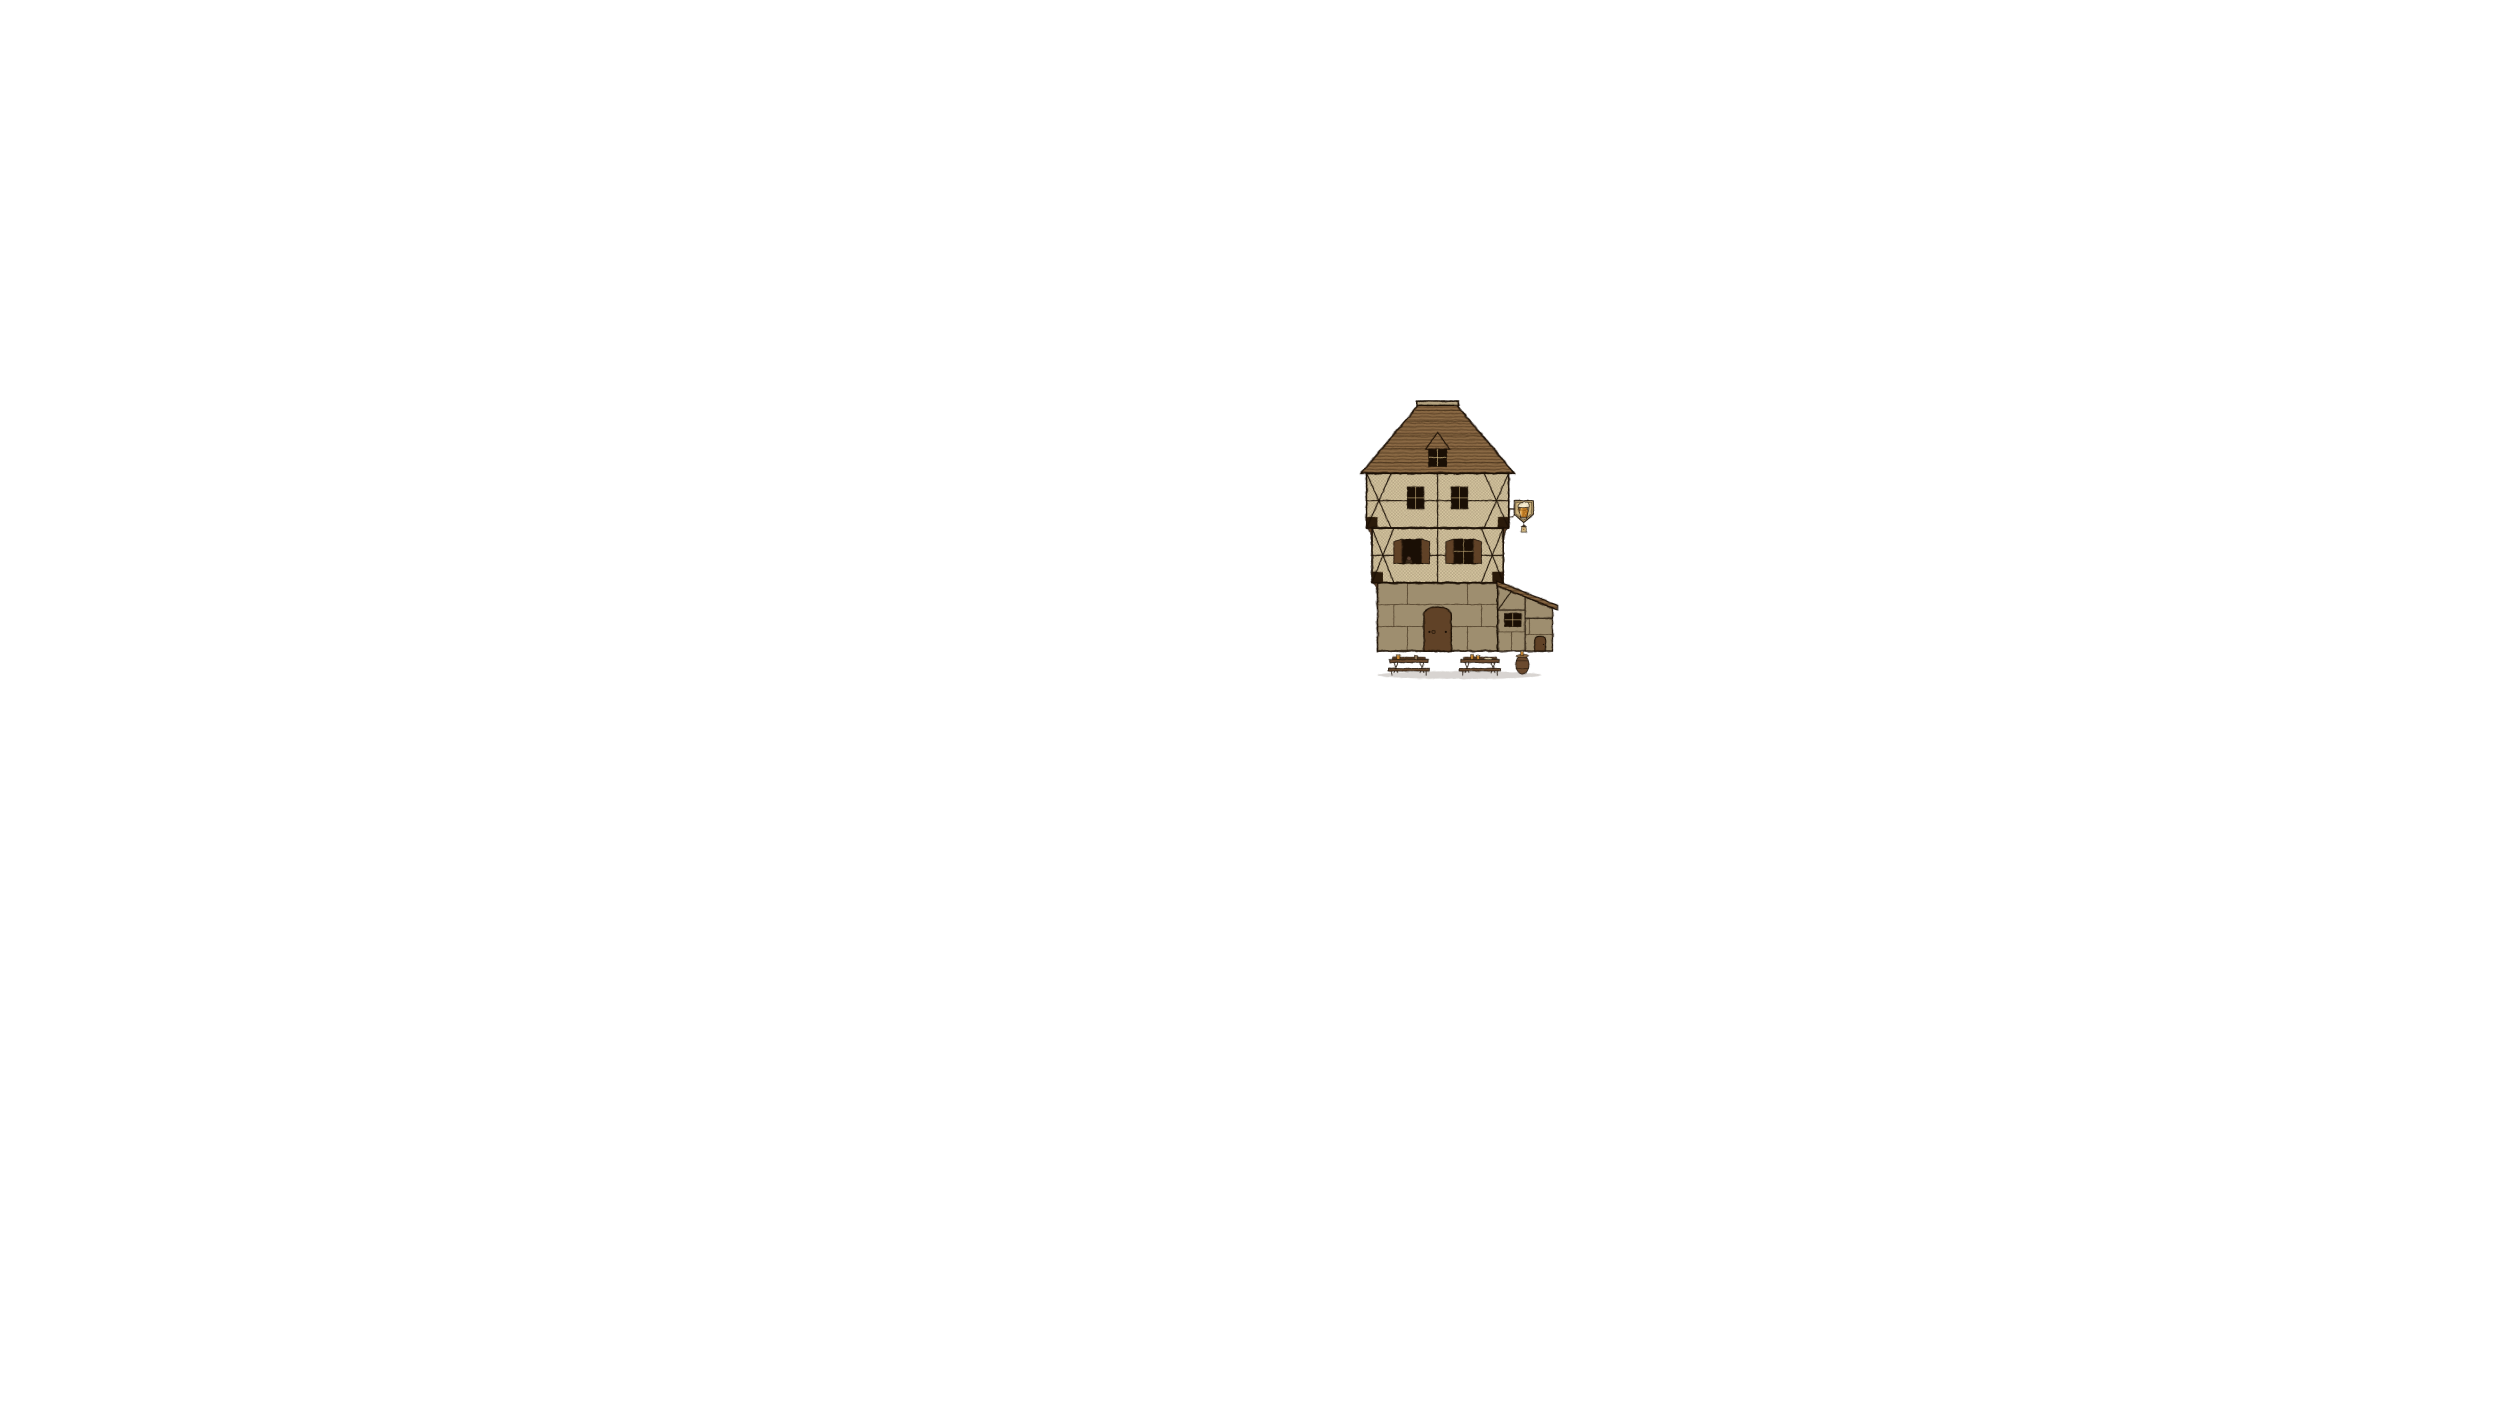
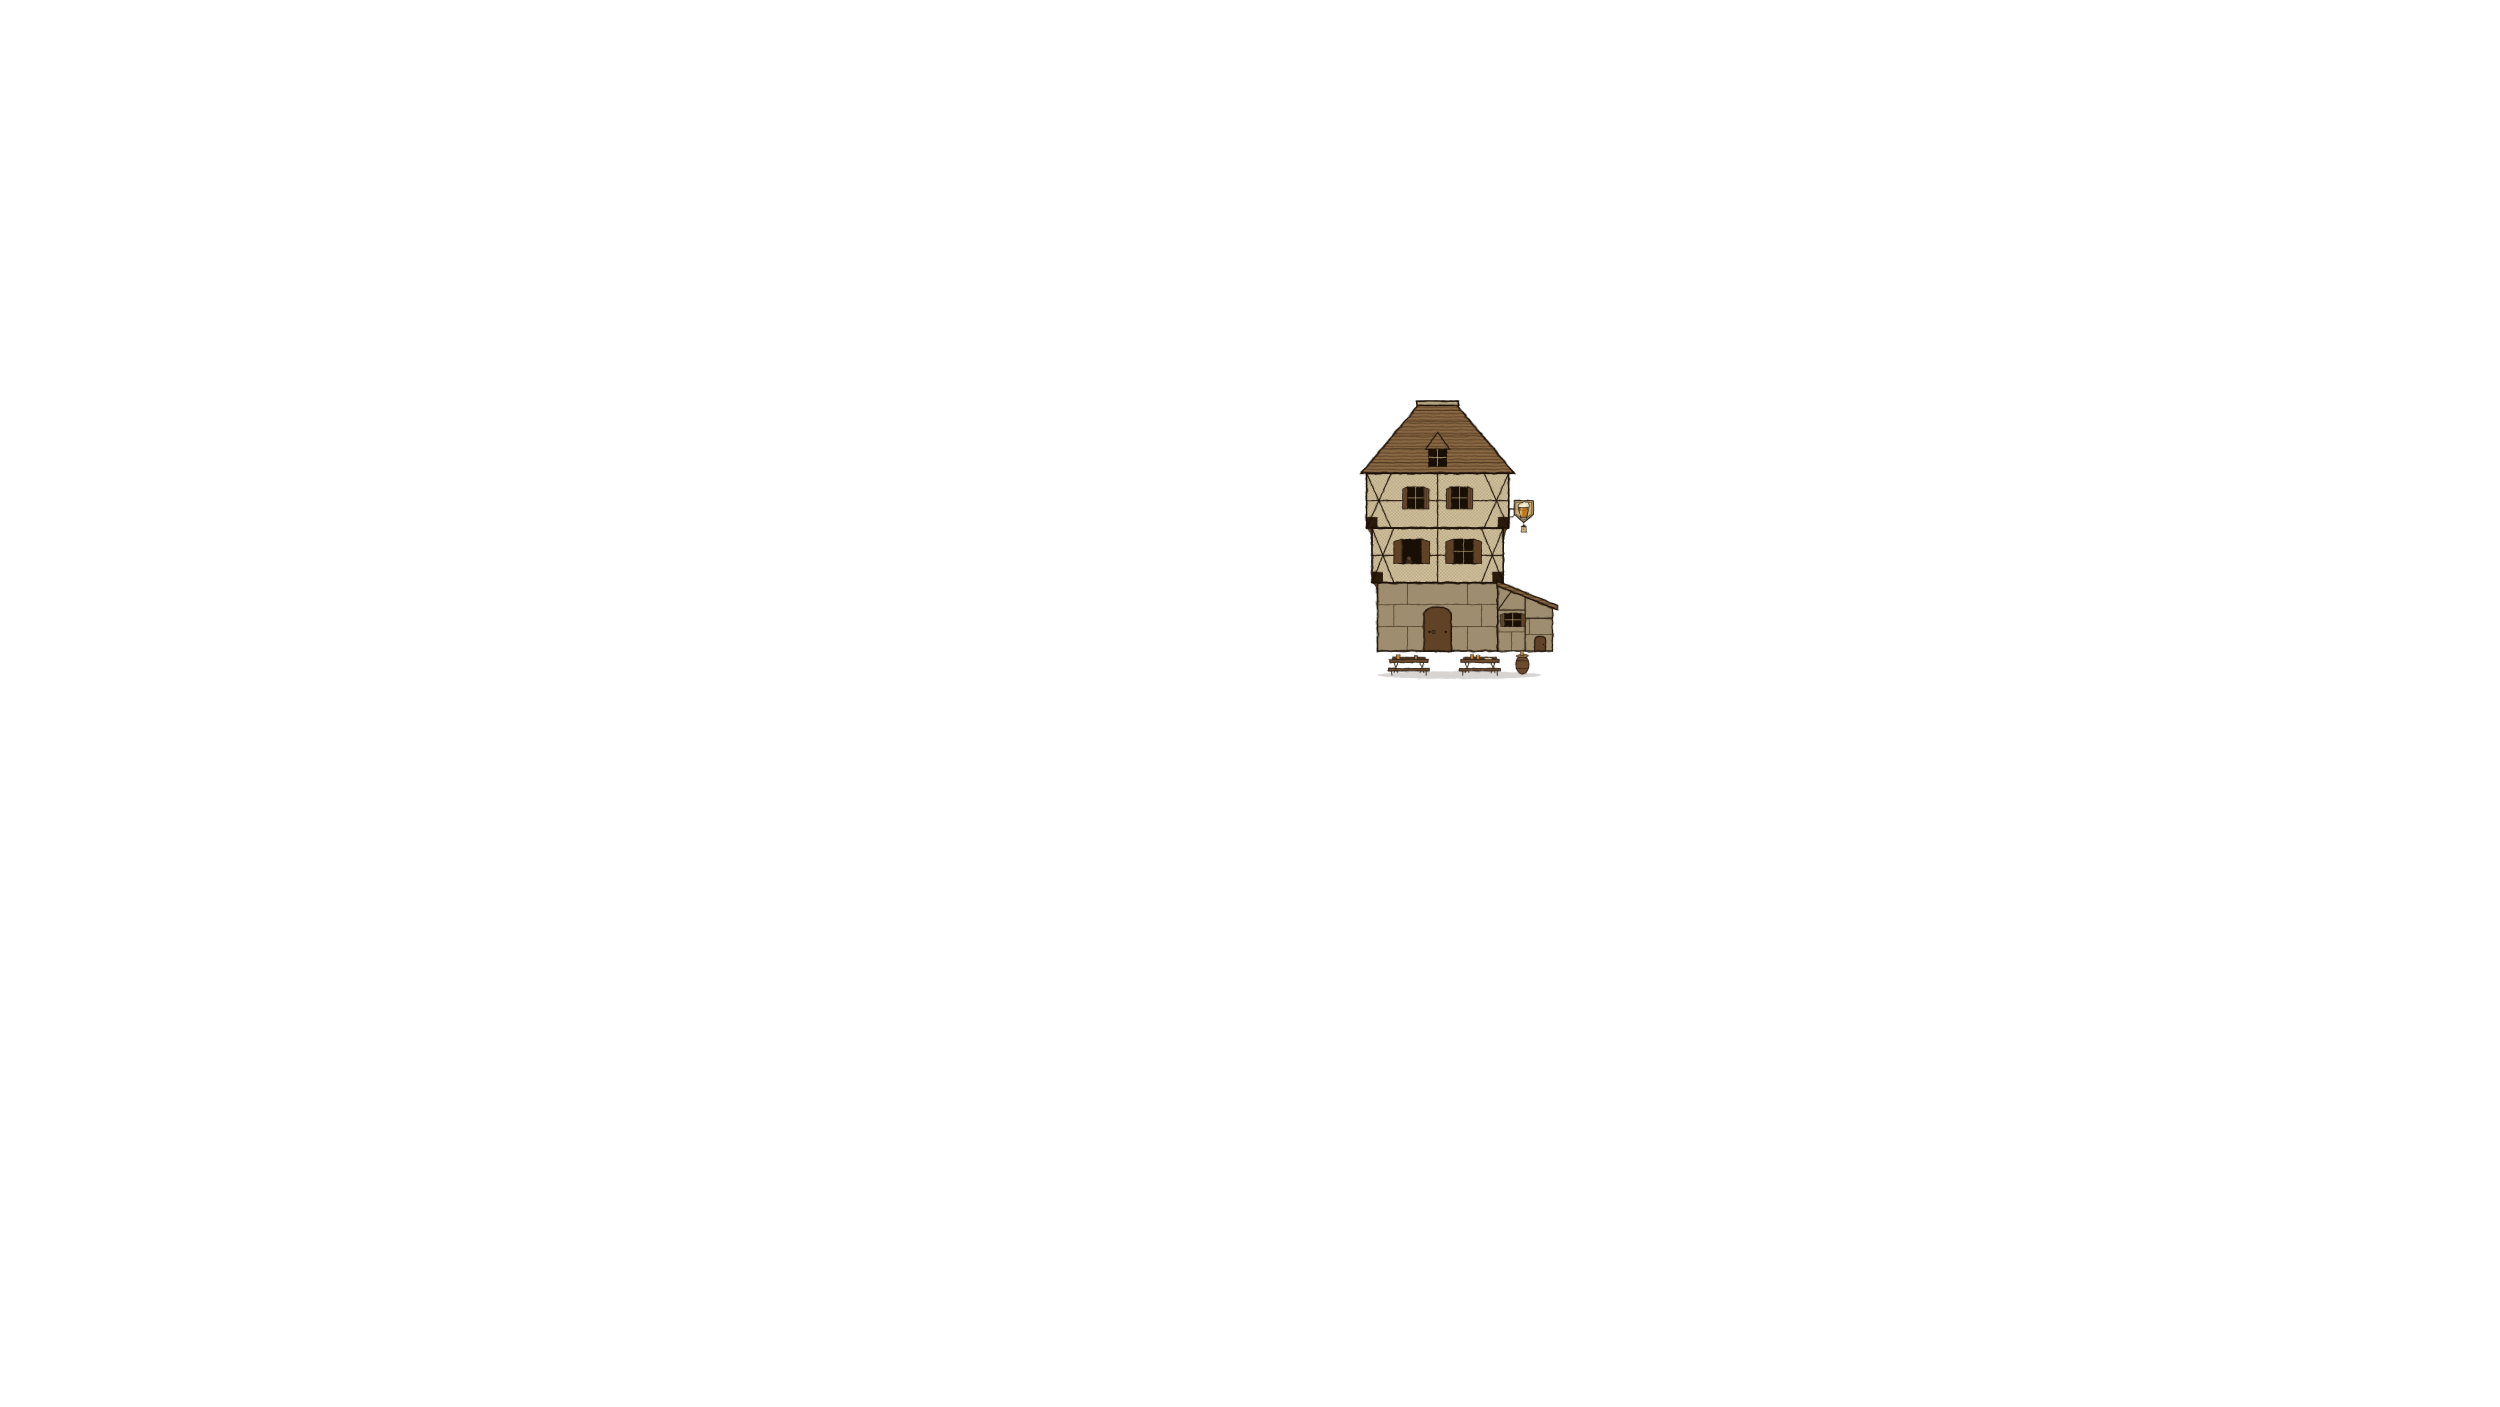
<svg xmlns="http://www.w3.org/2000/svg" viewBox="0 0 3840 2160" width="3840" height="2160">
  <defs>
    <pattern id="hatchStone" patternUnits="userSpaceOnUse" width="7" height="7">
      <rect x="0" y="0" width="7" height="7" fill="#b5a481" />
      <line x1="3.5" y1="0" x2="3.5" y2="7" stroke="#3a2a1a" stroke-width="1.6" opacity="0.8" />
    </pattern>
    <pattern id="hatchTimber" patternUnits="userSpaceOnUse" width="12" height="12">
      <rect x="0" y="0" width="12" height="12" fill="#d9c9a3" />
      <line x1="0" y1="0" x2="12" y2="12" stroke="#3a2a1a" stroke-width="1" opacity="0.5" />
      <line x1="12" y1="0" x2="0" y2="12" stroke="#3a2a1a" stroke-width="1" opacity="0.5" />
    </pattern>
    <pattern id="hatchRoof" patternUnits="userSpaceOnUse" width="10" height="12">
      <rect x="0" y="0" width="10" height="12" fill="#8c6b45" />
      <line x1="0" y1="6" x2="10" y2="6" stroke="#2a1a0a" stroke-width="2" opacity="0.8" />
      <line x1="0" y1="0" x2="10" y2="0" stroke="#2a1a0a" stroke-width="1.2" opacity="0.6" />
    </pattern>
    <pattern id="hatchWoodDoor" patternUnits="userSpaceOnUse" width="8" height="8">
      <rect x="0" y="0" width="8" height="8" fill="#6b4a2e" />
      <line x1="0" y1="4" x2="8" y2="4" stroke="#2a1a0a" stroke-width="1.5" opacity="0.7" />
      <line x1="4" y1="0" x2="4" y2="8" stroke="#2a1a0a" stroke-width="1" opacity="0.5" />
    </pattern>
    <filter id="sketchyHeavy" x="-15%" y="-15%" width="130%" height="130%">
      <feTurbulence type="fractalNoise" baseFrequency="0.03 0.04" numOctaves="4" seed="42" result="turb" />
      <feDisplacementMap in="SourceGraphic" in2="turb" scale="8" xChannelSelector="R" yChannelSelector="G" />
    </filter>
    <filter id="sketchyMedium" x="-10%" y="-10%" width="120%" height="120%">
      <feTurbulence type="fractalNoise" baseFrequency="0.05 0.07" numOctaves="3" seed="58" result="turb" />
      <feDisplacementMap in="SourceGraphic" in2="turb" scale="5" xChannelSelector="R" yChannelSelector="G" />
    </filter>
  </defs>
  <g id="maison-1-colombages" transform="translate(2006.6,265) scale(0.42)">
    <rect x="260" y="1500" width="440" height="250" fill="url(#hatchStone)" stroke="#1a0f05" stroke-width="6" filter="url(#sketchyHeavy)" />
    <rect x="240" y="1300" width="480" height="200" fill="url(#hatchTimber)" stroke="#1a0f05" stroke-width="5" filter="url(#sketchyHeavy)" />
    <rect x="220" y="1100" width="520" height="200" fill="url(#hatchTimber)" stroke="#1a0f05" stroke-width="5" filter="url(#sketchyHeavy)" />
    <polygon points="200,1100 410,850 550,850 760,1100" fill="url(#hatchRoof)" stroke="#1a0f05" stroke-width="6" filter="url(#sketchyHeavy)" />
    <rect x="404" y="836" width="152" height="16" fill="#b5a481" stroke="#1a0f05" stroke-width="6" filter="url(#sketchyMedium)" />
    <path d="M 260,1500 L 240,1500 L 240,1460 L 280,1460 L 280,1500" fill="#2a1a0a" filter="url(#sketchyMedium)" />
    <path d="M 700,1500 L 720,1500 L 720,1460 L 680,1460 L 680,1500" fill="#2a1a0a" filter="url(#sketchyMedium)" />
    <path d="M 240,1300 L 220,1300 L 220,1260 L 260,1260 L 260,1300" fill="#2a1a0a" filter="url(#sketchyMedium)" />
    <path d="M 720,1300 L 740,1300 L 740,1260 L 700,1260 L 700,1300" fill="#2a1a0a" filter="url(#sketchyMedium)" />
    <g stroke="#2a1a0a" stroke-width="2" filter="url(#sketchyMedium)">
      <line x1="260" y1="1580" x2="700" y2="1580" />
      <line x1="260" y1="1660" x2="700" y2="1660" />
      <line x1="370" y1="1500" x2="370" y2="1580" />
      <line x1="590" y1="1500" x2="590" y2="1580" />
      <line x1="320" y1="1580" x2="320" y2="1660" />
      <line x1="640" y1="1580" x2="640" y2="1660" />
      <line x1="370" y1="1660" x2="370" y2="1750" />
      <line x1="590" y1="1660" x2="590" y2="1750" />
    </g>
    <g fill="#5a3d24" stroke="#1a0f05" stroke-width="2.5" stroke-linejoin="round" filter="url(#sketchyMedium)">
      <path d="M 260,1500 L 240,1500 A 20,45 0 0 1 260,1545 Z" />
      <path d="M 700,1500 L 720,1500 A 20,45 0 0 0 700,1545 Z" />
      <path d="M 240,1300 L 220,1300 A 20,65 0 0 1 240,1365 Z" />
      <path d="M 720,1300 L 740,1300 A 20,65 0 0 0 720,1365 Z" />
    </g>
    <g fill="none" stroke="#1a0f05" stroke-width="4" filter="url(#sketchyMedium)">
      <rect x="240" y="1300" width="480" height="200" />
      <line x1="240" y1="1300" x2="320" y2="1500" />
      <line x1="320" y1="1300" x2="240" y2="1500" />
      <line x1="640" y1="1300" x2="720" y2="1500" />
      <line x1="720" y1="1300" x2="640" y2="1500" />
      <line x1="480" y1="1300" x2="480" y2="1500" />
      <line x1="240" y1="1400" x2="720" y2="1400" />
    </g>
    <g fill="none" stroke="#1a0f05" stroke-width="4" filter="url(#sketchyMedium)">
      <rect x="220" y="1100" width="520" height="200" />
      <line x1="220" y1="1100" x2="310" y2="1300" />
      <line x1="310" y1="1100" x2="220" y2="1300" />
      <line x1="650" y1="1100" x2="740" y2="1300" />
      <line x1="740" y1="1100" x2="650" y2="1300" />
      <line x1="480" y1="1100" x2="480" y2="1300" />
      <line x1="220" y1="1200" x2="740" y2="1200" />
    </g>
    <g stroke="#2a1a0a" stroke-width="1.5" filter="url(#sketchyMedium)">
      <line x1="236" y1="1060" x2="724" y2="1060" />
      <line x1="278" y1="1010" x2="682" y2="1010" />
      <line x1="320" y1="960" x2="640" y2="960" />
      <line x1="362" y1="910" x2="598" y2="910" />
      <line x1="396" y1="870" x2="564" y2="870" />
    </g>
    <path d="M 430,1750 L 430,1620 Q 430,1590 480,1590 Q 530,1590 530,1620 L 530,1750 Z" fill="url(#hatchWoodDoor)" stroke="#1a0f05" stroke-width="5" filter="url(#sketchyHeavy)" />
    <circle cx="450" cy="1680" r="4" fill="#1a0f05" />
    <circle cx="510" cy="1680" r="4" fill="#1a0f05" />
    <circle cx="465" cy="1680" r="6" fill="none" stroke="#1a0f05" stroke-width="2.5" filter="url(#sketchyMedium)" />
    <g filter="url(#sketchyMedium)">
      <rect x="350" y="1340" width="70" height="90" fill="#1a0f05" />
      <path d="M 350,1340 L 320,1350 L 320,1430 L 350,1430 Z" fill="url(#hatchWoodDoor)" stroke="#1a0f05" stroke-width="3" />
      <path d="M 420,1340 L 450,1350 L 450,1430 L 420,1430 Z" fill="url(#hatchWoodDoor)" stroke="#1a0f05" stroke-width="3" />
      <line x1="340" y1="1430" x2="430" y2="1430" stroke="#1a0f05" stroke-width="4" />
      <path d="M 360,1430 L 365,1415 L 385,1415 L 390,1430 Z" fill="#3a2a1a" stroke="#1a0f05" stroke-width="2" />
      <circle cx="375" cy="1412" r="8" fill="#5a4030" stroke="#1a0f05" stroke-width="1.5" />
    </g>
    <g filter="url(#sketchyMedium)">
      <rect x="540" y="1340" width="70" height="90" fill="#1a0f05" />
      <path d="M 540,1340 L 510,1350 L 510,1430 L 540,1430 Z" fill="url(#hatchWoodDoor)" stroke="#1a0f05" stroke-width="3" />
      <path d="M 610,1340 L 640,1350 L 640,1430 L 610,1430 Z" fill="url(#hatchWoodDoor)" stroke="#1a0f05" stroke-width="3" />
      <line x1="530" y1="1430" x2="620" y2="1430" stroke="#1a0f05" stroke-width="4" />
      <line x1="575" y1="1340" x2="575" y2="1430" stroke="#d4ba82" stroke-width="2" />
      <line x1="540" y1="1385" x2="610" y2="1385" stroke="#d4ba82" stroke-width="2" />
    </g>
    <rect x="370" y="1150" width="60" height="80" fill="#1a0f05" stroke="#1a0f05" stroke-width="3" filter="url(#sketchyMedium)" />
    <line x1="400" y1="1150" x2="400" y2="1230" stroke="#d4ba82" stroke-width="2" />
    <line x1="370" y1="1190" x2="430" y2="1190" stroke="#d4ba82" stroke-width="2" />
    <rect x="530" y="1150" width="60" height="80" fill="#1a0f05" stroke="#1a0f05" stroke-width="3" filter="url(#sketchyMedium)" />
    <line x1="560" y1="1150" x2="560" y2="1230" stroke="#d4ba82" stroke-width="2" />
    <line x1="530" y1="1190" x2="590" y2="1190" stroke="#d4ba82" stroke-width="2" />
    <g filter="url(#sketchyMedium)">
+       <path d="M 370,1150 L 352,1158 L 352,1230 L 370,1230 Z" fill="#6b4a2e" stroke="#1a0f05" stroke-width="3" />
+       <path d="M 430,1150 L 448,1158 L 448,1230 L 430,1230 Z" fill="#6b4a2e" stroke="#1a0f05" stroke-width="3" />
+       <path d="M 361,1156 L 361,1228 M 439,1156 L 439,1228" stroke="#3a2a1a" stroke-width="1.8" />
+       <path d="M 530,1150 L 512,1158 L 512,1230 L 530,1230 Z" fill="#6b4a2e" stroke="#1a0f05" stroke-width="3" />
+       <path d="M 590,1150 L 608,1158 L 608,1230 L 590,1230 Z" fill="#6b4a2e" stroke="#1a0f05" stroke-width="3" />
+       <path d="M 521,1156 L 521,1228 M 599,1156 L 599,1228" stroke="#3a2a1a" stroke-width="1.8" />
+     </g>
+     <g filter="url(#sketchyMedium)">
      <polygon points="436,1012 480,950 524,1012" fill="url(#hatchRoof)" stroke="#1a0f05" stroke-width="4" />
      <rect x="448" y="1012" width="64" height="62" fill="#1a0f05" stroke="#1a0f05" stroke-width="4" />
      <line x1="480" y1="1012" x2="480" y2="1074" stroke="#d4ba82" stroke-width="2.5" />
      <line x1="448" y1="1042" x2="512" y2="1042" stroke="#d4ba82" stroke-width="2.5" />
    </g>
    <g id="extension-droite">
      <polygon points="700,1750 900,1750 900,1592 700,1510" fill="url(#hatchStone)" stroke="#1a0f05" stroke-width="5" filter="url(#sketchyHeavy)" />
      <g fill="none" stroke="#1a0f05" stroke-width="4" filter="url(#sketchyMedium)">
        <line x1="800" y1="1551" x2="800" y2="1750" />
        <line x1="700" y1="1600" x2="800" y2="1600" />
        <line x1="800" y1="1630" x2="900" y2="1630" />
        <line x1="700" y1="1600" x2="750" y2="1531" />
      </g>
      <g stroke="#2a1a0a" stroke-width="2" filter="url(#sketchyMedium)">
        <line x1="700" y1="1680" x2="800" y2="1680" />
        <line x1="750" y1="1680" x2="750" y2="1750" />
        <line x1="800" y1="1690" x2="900" y2="1690" />
        <line x1="815" y1="1630" x2="815" y2="1690" />
      </g>
      <rect x="725" y="1612" width="60" height="48" fill="#1a0f05" stroke="#1a0f05" stroke-width="3" filter="url(#sketchyMedium)" />
      <line x1="755" y1="1612" x2="755" y2="1660" stroke="#d4ba82" stroke-width="2" />
      <line x1="725" y1="1636" x2="785" y2="1636" stroke="#d4ba82" stroke-width="2" />
+       <g filter="url(#sketchyMedium)">
+         <path d="M 725,1612 L 710,1616.8 L 710,1660 L 725,1660 Z" fill="#6b4a2e" stroke="#1a0f05" stroke-width="2.5" />
+         <path d="M 785,1612 L 800,1616.8 L 800,1660 L 785,1660 Z" fill="#6b4a2e" stroke="#1a0f05" stroke-width="2.5" />
+         <path d="M 717.5,1616.4 L 717.5,1658 M 792.5,1616.4 L 792.5,1658" stroke="#3a2a1a" stroke-width="1.5" />
+       </g>
      <path d="M 835,1750 L 835,1712 Q 835,1696 855,1696 Q 875,1696 875,1712 L 875,1750 Z" fill="url(#hatchWoodDoor)" stroke="#1a0f05" stroke-width="4" filter="url(#sketchyMedium)" />
      <circle cx="867" cy="1726" r="2.5" fill="#1a0f05" />
      <polygon points="696,1494 920,1584 920,1600 696,1510" fill="url(#hatchRoof)" stroke="#1a0f05" stroke-width="5" filter="url(#sketchyHeavy)" />
    </g>
    <g id="enseigne-taverne-droite" filter="url(#sketchyMedium)" transform="translate(60,0)">
      <path d="M 680,1280 L 680,1230 L 760,1230" fill="none" stroke="#1a0f05" stroke-width="5" stroke-linecap="round" stroke-linejoin="round" />
      <path d="M 680,1260 Q 710,1260 710,1230" fill="none" stroke="#1a0f05" stroke-width="3" stroke-linecap="round" />
      <line x1="760" y1="1230" x2="765" y2="1225" stroke="#1a0f05" stroke-width="3" stroke-linecap="round" />
      <line x1="715" y1="1230" x2="720" y2="1200" stroke="#1a0f05" stroke-width="2.5" stroke-dasharray="4,2" />
      <line x1="755" y1="1230" x2="750" y2="1200" stroke="#1a0f05" stroke-width="2.5" stroke-dasharray="4,2" />
      <circle cx="720" cy="1200" r="3" fill="none" stroke="#1a0f05" stroke-width="2" />
      <circle cx="750" cy="1200" r="3" fill="none" stroke="#1a0f05" stroke-width="2" />
      <path d="M 700,1200 L 770,1200 L 770,1250 L 735,1280 L 700,1250 Z" fill="#d4ba82" stroke="#1a0f05" stroke-width="4" stroke-linejoin="round" />
      <path d="M 706,1206 L 764,1206 L 764,1248 L 735,1272 L 706,1248 Z" fill="none" stroke="#3a2a1a" stroke-width="2" stroke-linejoin="round" />
      <g stroke="#3a2a1a" stroke-width="1" fill="none">
        <path d="M 715,1215 Q 725,1225 715,1240" />
        <path d="M 750,1215 Q 740,1230 750,1245" />
      </g>
      <g stroke="#1a0f05" stroke-linecap="round" stroke-linejoin="round">
        <path d="M 719,1222 L 751,1222 Q 756,1229 752,1235 L 746,1261 L 724,1261 L 718,1235 Q 714,1229 719,1222 Z" fill="#b8741f" stroke-width="2.8" />
        <path d="M 722,1226 L 730,1226 L 729,1258 L 726,1258 L 721,1236 Z" fill="#e3a64a" stroke="none" />
        <path d="M 717,1233 Q 735,1237 753,1233" fill="none" stroke="#7a4a12" stroke-width="1.5" />
        <g fill="#f3d48a" stroke="none">
          <circle cx="738" cy="1254" r="1.3" />
          <circle cx="742" cy="1246" r="1.6" />
          <circle cx="737" cy="1240" r="1.1" />
          <circle cx="744" cy="1236" r="1.3" />
          <circle cx="740" cy="1229" r="1" />
        </g>
        <path d="M 724,1261 L 746,1261 L 745,1267 L 725,1267 Z" fill="#efe2bf" stroke-width="2.2" />
        <path d="M 721,1238 L 725,1256" fill="none" stroke="#fff6dc" stroke-width="1.6" />
        <path d="M 716,1225 Q 711,1217 719,1213 Q 721,1205 730,1208 Q 735,1201 742,1206 Q 751,1203 753,1212 Q 760,1216 754,1225 Z" fill="#f6ecd0" stroke-width="2.4" />
        <path d="M 749,1224 Q 754,1224 753,1231 Q 752,1236 749,1233 Q 748,1229 749,1224 Z" fill="#f6ecd0" stroke-width="1.8" />
        <path d="M 722,1224 Q 719,1228 721,1231 Q 724,1230 724,1224 Z" fill="#f6ecd0" stroke-width="1.6" />
        <g fill="none" stroke="#c9b98f" stroke-width="1">
          <circle cx="726" cy="1215" r="2" />
          <circle cx="740" cy="1211" r="1.6" />
          <circle cx="747" cy="1218" r="1.4" />
        </g>
      </g>
      <line x1="735" y1="1280" x2="735" y2="1295" stroke="#1a0f05" stroke-width="2" />
      <polygon points="727,1295 743,1295 745,1315 725,1315" fill="#d4ba82" stroke="#1a0f05" stroke-width="2" />
      <polygon points="725,1295 735,1288 745,1295" fill="#2a1a0a" stroke="#1a0f05" stroke-width="1.5" />
      <path d="M 732,1305 Q 735,1300 738,1305 Q 735,1310 732,1305" fill="#8b4513" />
    </g>
    <g id="terrasse-taverne" filter="url(#sketchyMedium)" stroke="#1a0f05" stroke-linejoin="round">
      <ellipse cx="560" cy="1838" rx="300" ry="14" fill="#3a2a1a" stroke="none" opacity="0.2" />
      <rect x="315" y="1772" width="120" height="8" fill="#5a3d24" stroke-width="2" />
      <rect x="305" y="1780" width="140" height="12" fill="#6b4a2e" stroke-width="3" />
      <path d="M 320,1792 L 335,1830 M 335,1792 L 320,1830 M 415,1792 L 430,1830 M 430,1792 L 415,1830" fill="none" stroke-width="3" />
      <rect x="330" y="1764" width="12" height="16" fill="#c8862e" stroke-width="2" />
      <path d="M 329,1765 Q 336,1758 343,1765" fill="#efe2bf" stroke-width="1.5" />
      <rect x="395" y="1766" width="11" height="14" fill="#8b7355" stroke-width="2" />
      <path d="M 406,1769 Q 412,1772 406,1777" fill="none" stroke-width="2" />
      <rect x="300" y="1814" width="150" height="9" fill="#6b4a2e" stroke-width="3" />
      <line x1="312" y1="1823" x2="312" y2="1840" stroke-width="3" />
      <line x1="438" y1="1823" x2="438" y2="1840" stroke-width="3" />
      <rect x="575" y="1772" width="120" height="8" fill="#5a3d24" stroke-width="2" />
      <rect x="565" y="1780" width="140" height="12" fill="#6b4a2e" stroke-width="3" />
      <path d="M 580,1792 L 595,1830 M 595,1792 L 580,1830 M 675,1792 L 690,1830 M 690,1792 L 675,1830" fill="none" stroke-width="3" />
      <rect x="600" y="1764" width="12" height="16" fill="#c8862e" stroke-width="2" />
      <path d="M 599,1765 Q 606,1758 613,1765" fill="#efe2bf" stroke-width="1.5" />
      <rect x="622" y="1766" width="11" height="14" fill="#c8862e" stroke-width="2" />
      <path d="M 621,1767 Q 627,1761 634,1767" fill="#efe2bf" stroke-width="1.5" />
      <ellipse cx="665" cy="1778" rx="16" ry="4" fill="#d9c9a3" stroke-width="2" />
      <rect x="560" y="1814" width="150" height="9" fill="#6b4a2e" stroke-width="3" />
      <line x1="572" y1="1823" x2="572" y2="1840" stroke-width="3" />
      <line x1="698" y1="1823" x2="698" y2="1840" stroke-width="3" />
      <ellipse cx="790" cy="1800" rx="24" ry="34" fill="#6b4a2e" stroke-width="3" />
      <line x1="766" y1="1786" x2="814" y2="1786" stroke-width="2" />
      <line x1="766" y1="1814" x2="814" y2="1814" stroke-width="2" />
      <ellipse cx="790" cy="1768" rx="22" ry="6" fill="#8b6a44" stroke-width="2" />
      <rect x="784" y="1752" width="11" height="14" fill="#c8862e" stroke-width="2" />
      <path d="M 783,1753 Q 789,1747 796,1753" fill="#efe2bf" stroke-width="1.5" />
    </g>
  </g>
</svg>
